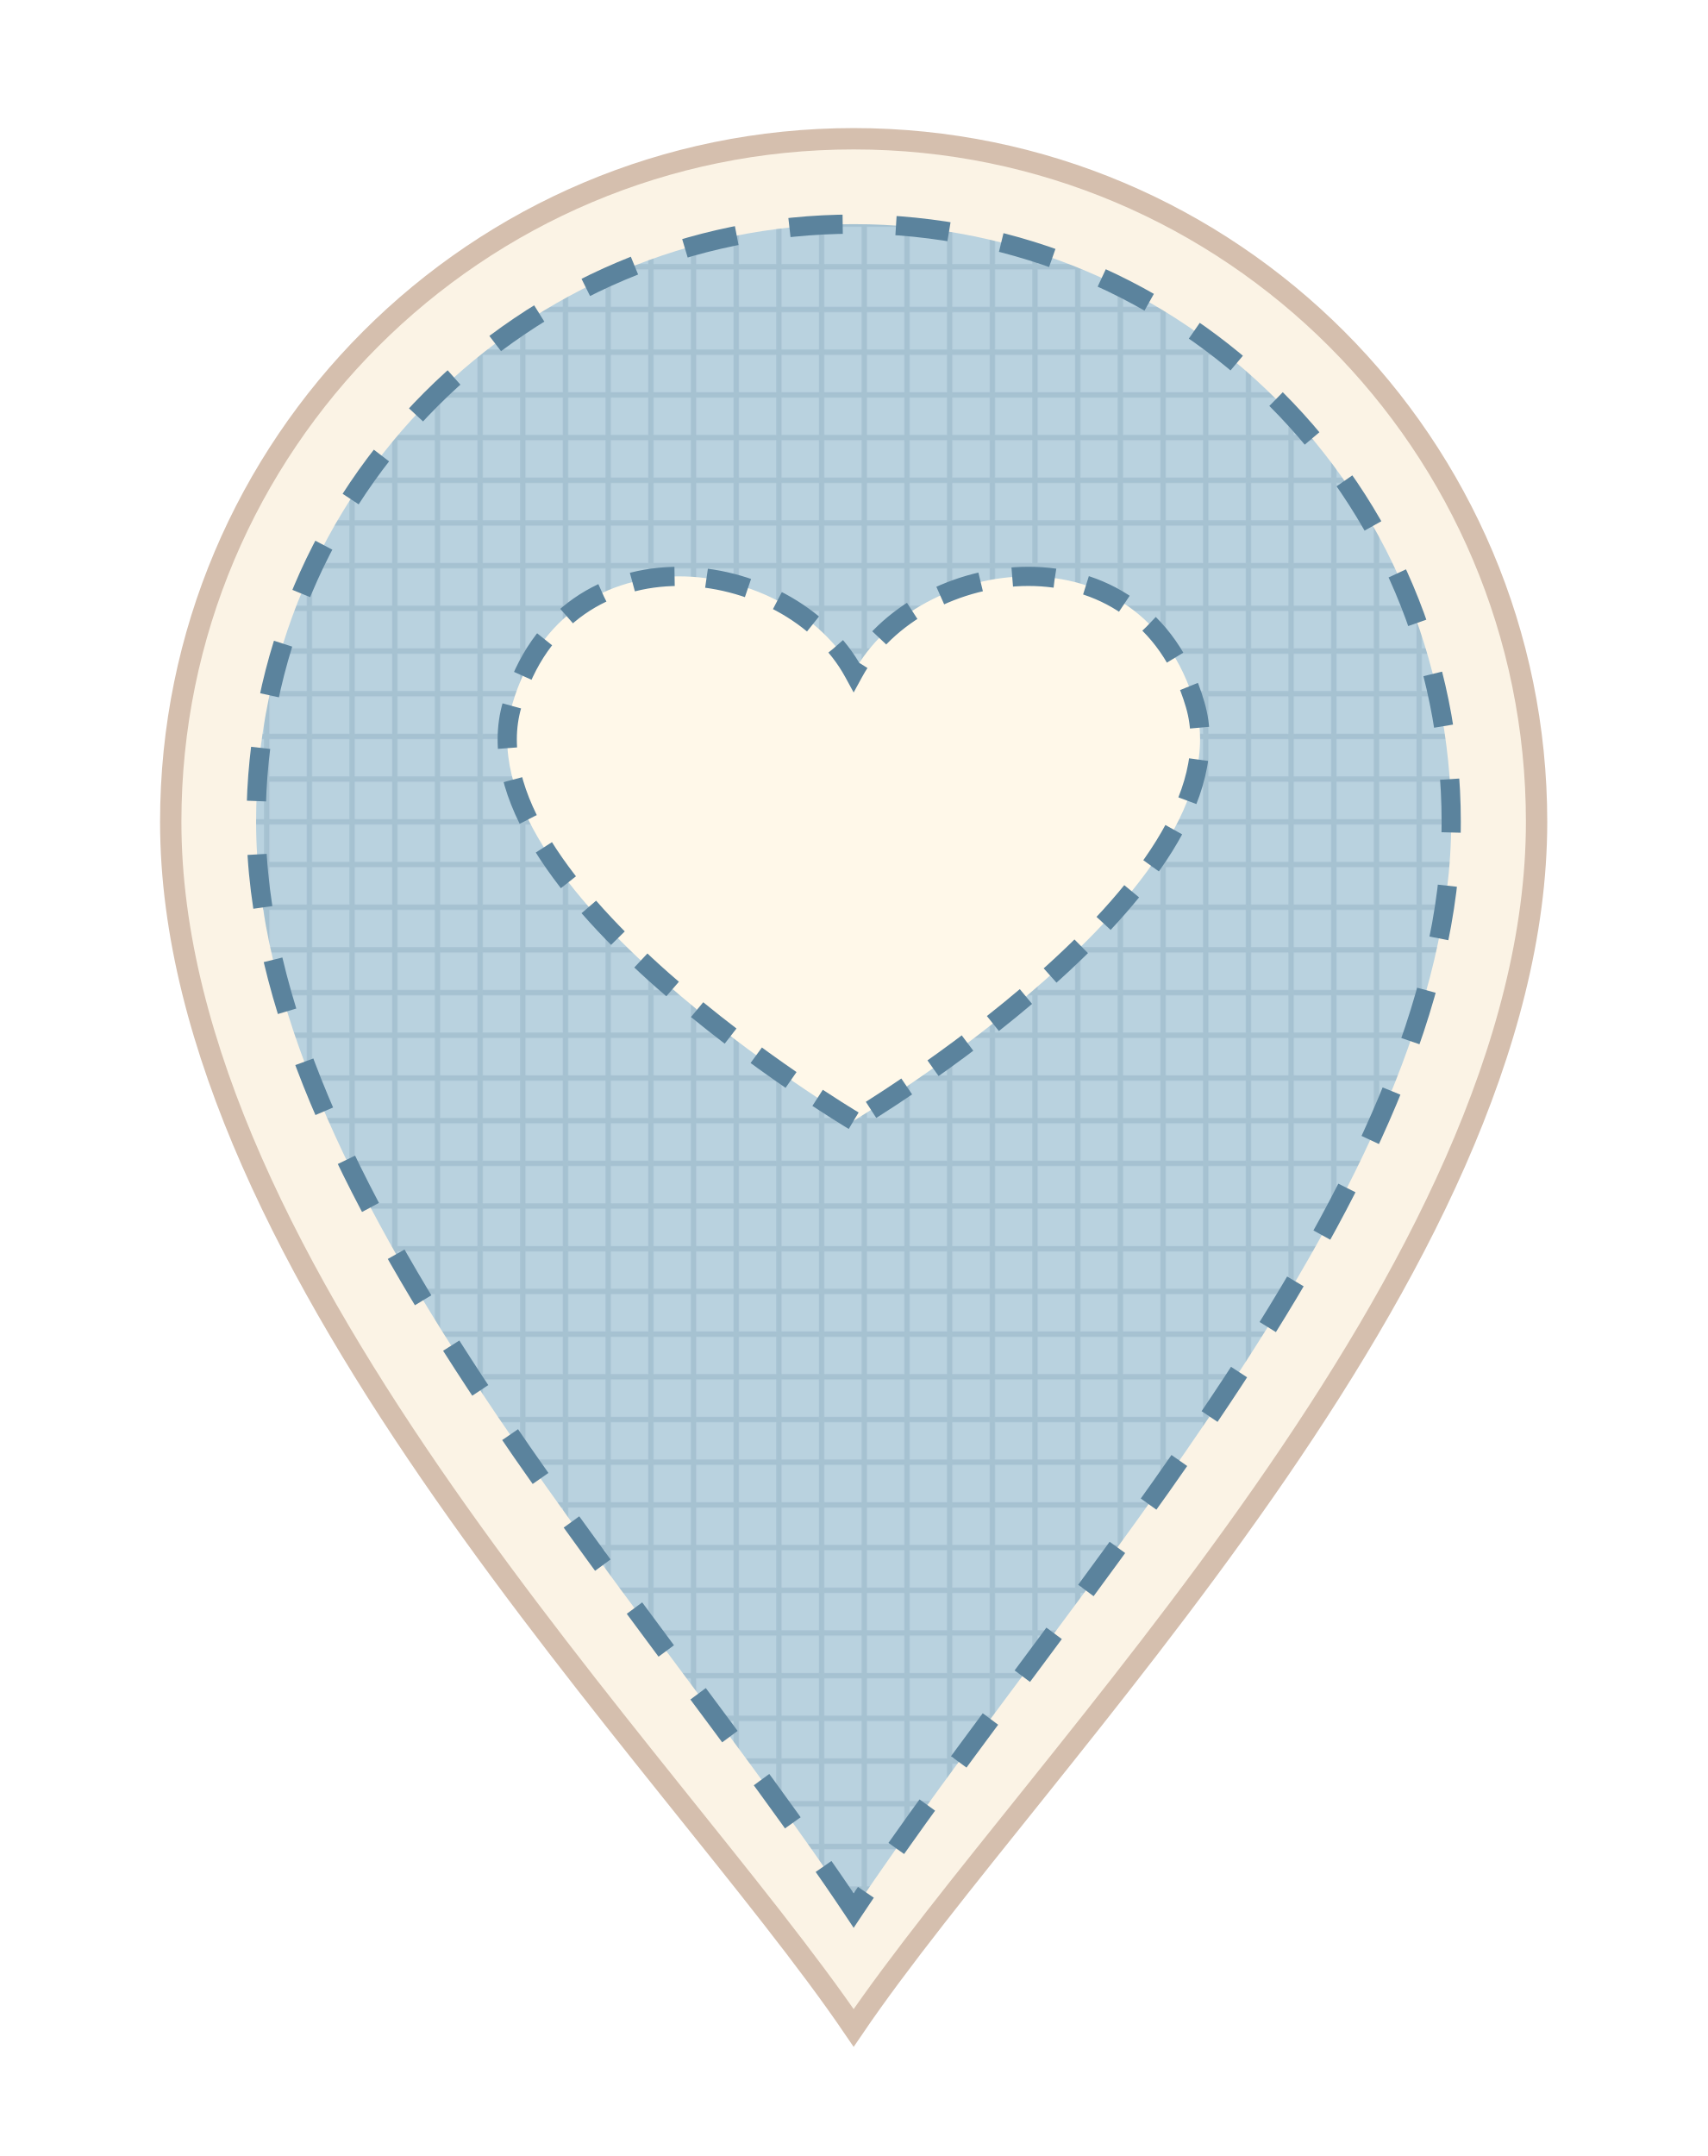
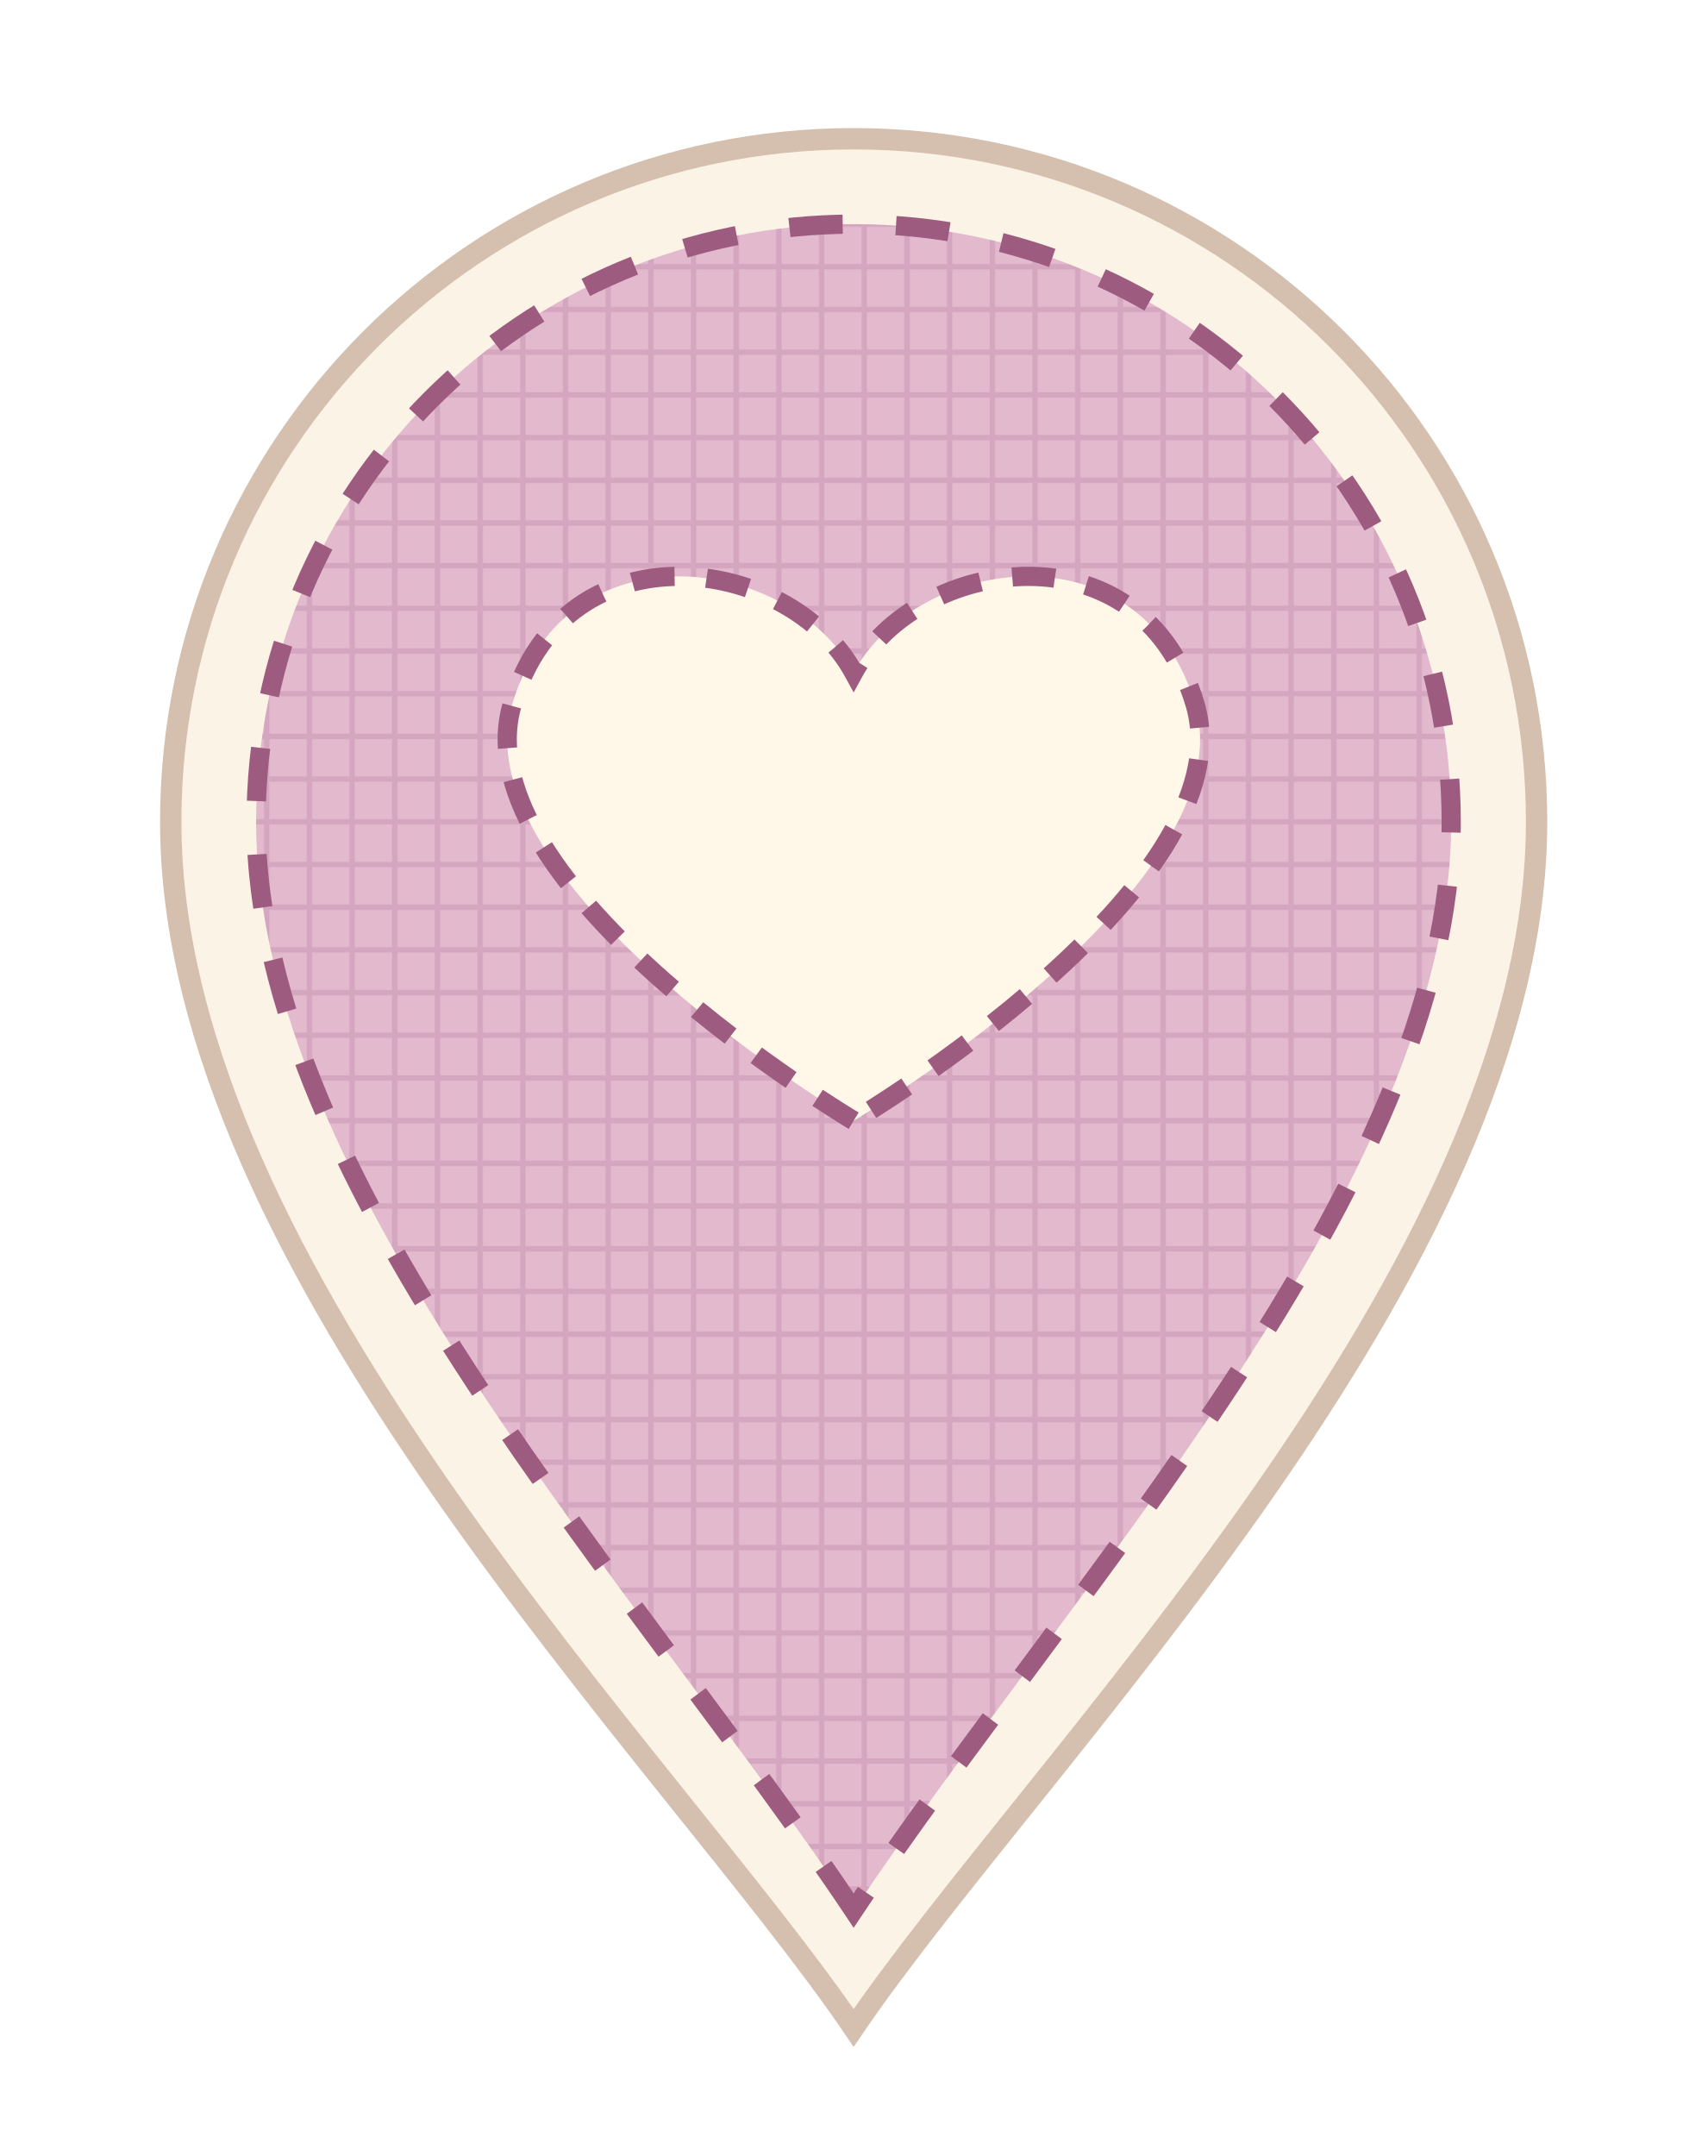
<svg xmlns="http://www.w3.org/2000/svg" width="160" height="202" viewBox="0 0 160 202">
  <defs>
    <pattern id="cloth" width="4" height="4" patternUnits="userSpaceOnUse">
-       <path d="M0 1h4M1 0v4" stroke="#5b839d" stroke-width=".5" opacity=".2" />
+       <path d="M0 1h4M1 0v4" stroke="#9d5b80" stroke-width=".5" opacity=".2" />
    </pattern>
  </defs>
  <path d="M80 190C63 165 16 119 16 77a64 64 0 1 1 128 0c0 42-47 88-64 113Z" fill="#fbf3e5" stroke="#d5bfae" stroke-width="2" />
-   <path d="M80 179C60 149 24 111 24 77a56 56 0 1 1 112 0c0 34-36 72-56 102Z" fill="#b9d2df" />
-   <path d="M80 179C60 149 24 111 24 77a56 56 0 1 1 112 0c0 34-36 72-56 102Z" fill="url(#cloth)" stroke="#5b839d" stroke-width="1.8" stroke-dasharray="5 5" />
-   <path d="M80 105S43 83 48 66c5-17 26-14 32-3 6-11 27-14 32 3 5 17-32 39-32 39Z" fill="#fff8e9" stroke="#5b839d" stroke-width="1.8" stroke-dasharray="4 3" />
+   <path d="M80 179C60 149 24 111 24 77a56 56 0 1 1 112 0c0 34-36 72-56 102Z" fill="#e3b9ce" />
+   <path d="M80 179C60 149 24 111 24 77a56 56 0 1 1 112 0c0 34-36 72-56 102Z" fill="url(#cloth)" stroke="#9d5b80" stroke-width="1.8" stroke-dasharray="5 5" />
+   <path d="M80 105S43 83 48 66c5-17 26-14 32-3 6-11 27-14 32 3 5 17-32 39-32 39Z" fill="#fff8e9" stroke="#9d5b80" stroke-width="1.8" stroke-dasharray="4 3" />
</svg>
